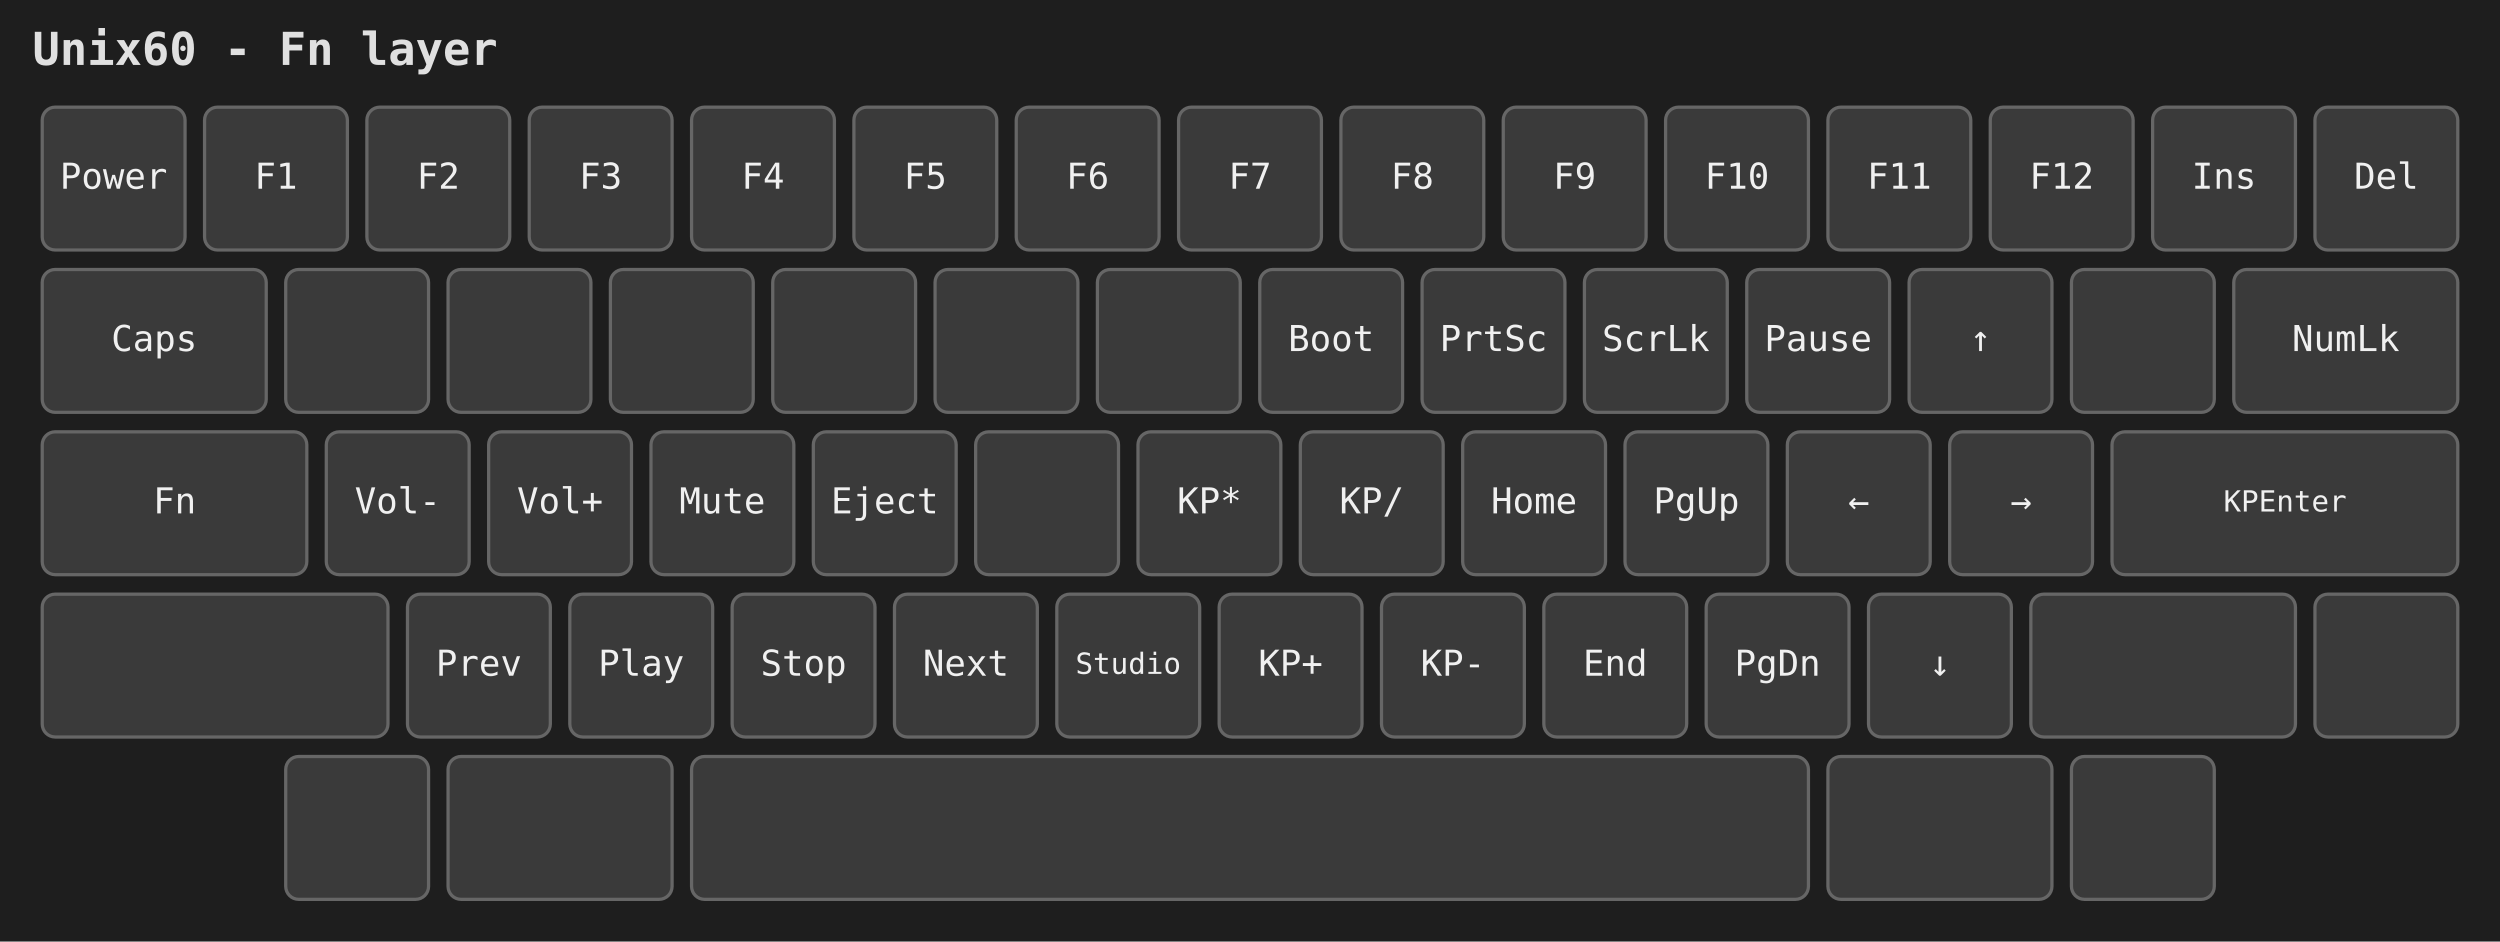
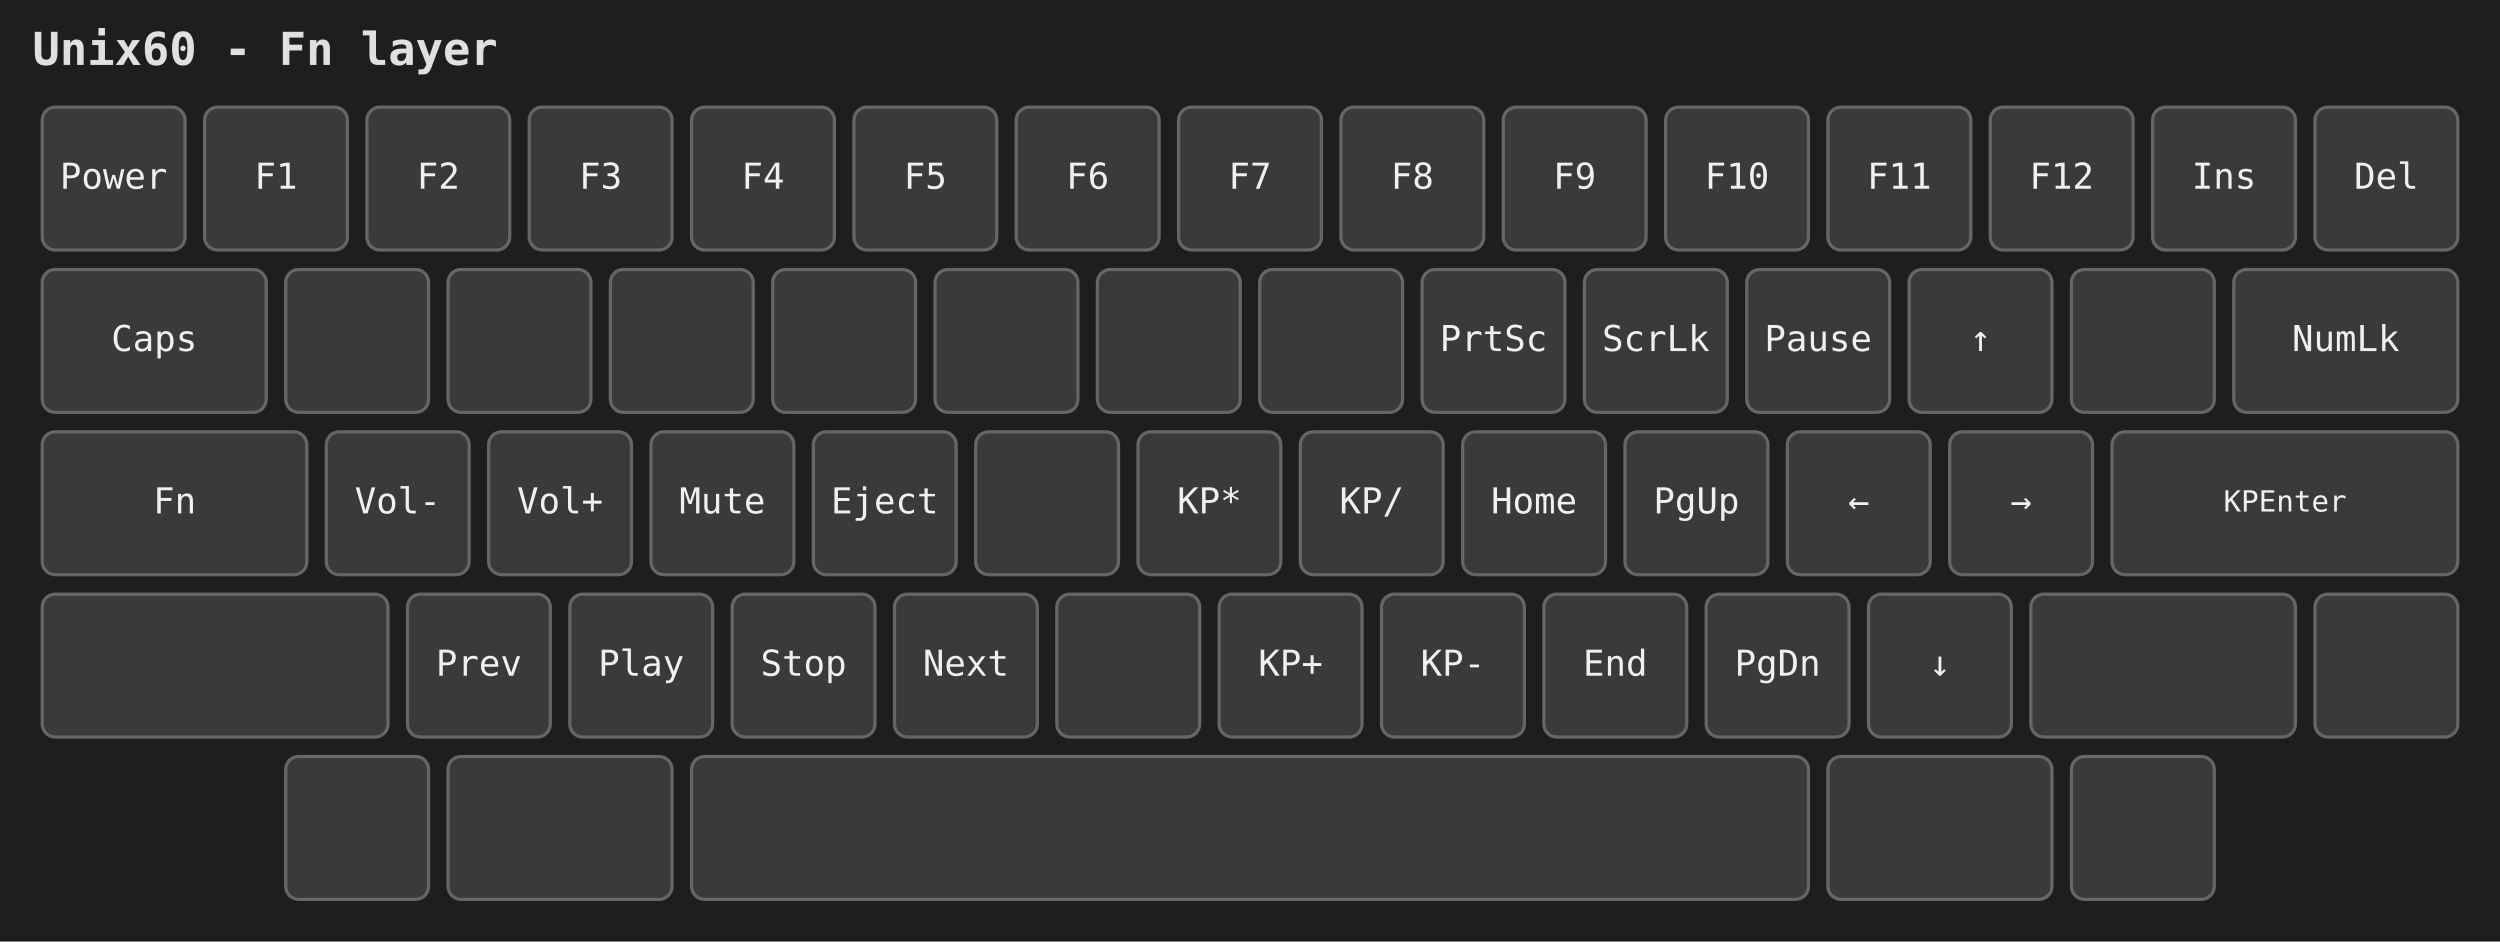
<svg xmlns="http://www.w3.org/2000/svg" viewBox="0 0 770.0 290.0" font-family="Menlo, Consolas, monospace">
  <rect x="0" y="0" width="770.0" height="290.0" fill="#1e1e1e" />
  <text x="10" y="20" fill="#e0e0e0" font-size="14" font-weight="bold">Unix60 - Fn layer</text>
  <rect x="13.0" y="33.0" width="44.0" height="44.0" rx="4" fill="#3a3a3a" stroke="#666" stroke-width="1" />
  <text x="35.0" y="55.0" fill="#f0f0f0" font-size="11" text-anchor="middle" dominant-baseline="middle">Power</text>
  <rect x="63.0" y="33.0" width="44.0" height="44.0" rx="4" fill="#3a3a3a" stroke="#666" stroke-width="1" />
  <text x="85.0" y="55.0" fill="#f0f0f0" font-size="11" text-anchor="middle" dominant-baseline="middle">F1</text>
  <rect x="113.0" y="33.0" width="44.0" height="44.0" rx="4" fill="#3a3a3a" stroke="#666" stroke-width="1" />
  <text x="135.0" y="55.0" fill="#f0f0f0" font-size="11" text-anchor="middle" dominant-baseline="middle">F2</text>
  <rect x="163.0" y="33.0" width="44.0" height="44.0" rx="4" fill="#3a3a3a" stroke="#666" stroke-width="1" />
  <text x="185.0" y="55.0" fill="#f0f0f0" font-size="11" text-anchor="middle" dominant-baseline="middle">F3</text>
  <rect x="213.0" y="33.0" width="44.0" height="44.0" rx="4" fill="#3a3a3a" stroke="#666" stroke-width="1" />
  <text x="235.0" y="55.0" fill="#f0f0f0" font-size="11" text-anchor="middle" dominant-baseline="middle">F4</text>
  <rect x="263.0" y="33.0" width="44.0" height="44.0" rx="4" fill="#3a3a3a" stroke="#666" stroke-width="1" />
  <text x="285.0" y="55.0" fill="#f0f0f0" font-size="11" text-anchor="middle" dominant-baseline="middle">F5</text>
  <rect x="313.0" y="33.0" width="44.0" height="44.0" rx="4" fill="#3a3a3a" stroke="#666" stroke-width="1" />
  <text x="335.0" y="55.0" fill="#f0f0f0" font-size="11" text-anchor="middle" dominant-baseline="middle">F6</text>
  <rect x="363.0" y="33.0" width="44.0" height="44.0" rx="4" fill="#3a3a3a" stroke="#666" stroke-width="1" />
  <text x="385.0" y="55.0" fill="#f0f0f0" font-size="11" text-anchor="middle" dominant-baseline="middle">F7</text>
  <rect x="413.0" y="33.0" width="44.0" height="44.0" rx="4" fill="#3a3a3a" stroke="#666" stroke-width="1" />
  <text x="435.0" y="55.0" fill="#f0f0f0" font-size="11" text-anchor="middle" dominant-baseline="middle">F8</text>
  <rect x="463.0" y="33.0" width="44.0" height="44.0" rx="4" fill="#3a3a3a" stroke="#666" stroke-width="1" />
  <text x="485.0" y="55.0" fill="#f0f0f0" font-size="11" text-anchor="middle" dominant-baseline="middle">F9</text>
  <rect x="513.0" y="33.0" width="44.0" height="44.0" rx="4" fill="#3a3a3a" stroke="#666" stroke-width="1" />
  <text x="535.0" y="55.0" fill="#f0f0f0" font-size="11" text-anchor="middle" dominant-baseline="middle">F10</text>
  <rect x="563.0" y="33.0" width="44.0" height="44.0" rx="4" fill="#3a3a3a" stroke="#666" stroke-width="1" />
  <text x="585.0" y="55.0" fill="#f0f0f0" font-size="11" text-anchor="middle" dominant-baseline="middle">F11</text>
  <rect x="613.0" y="33.0" width="44.0" height="44.0" rx="4" fill="#3a3a3a" stroke="#666" stroke-width="1" />
  <text x="635.0" y="55.0" fill="#f0f0f0" font-size="11" text-anchor="middle" dominant-baseline="middle">F12</text>
  <rect x="663.0" y="33.0" width="44.0" height="44.0" rx="4" fill="#3a3a3a" stroke="#666" stroke-width="1" />
  <text x="685.0" y="55.0" fill="#f0f0f0" font-size="11" text-anchor="middle" dominant-baseline="middle">Ins</text>
  <rect x="713.0" y="33.0" width="44.0" height="44.0" rx="4" fill="#3a3a3a" stroke="#666" stroke-width="1" />
  <text x="735.0" y="55.0" fill="#f0f0f0" font-size="11" text-anchor="middle" dominant-baseline="middle">Del</text>
  <rect x="13.0" y="83.0" width="69.0" height="44.0" rx="4" fill="#3a3a3a" stroke="#666" stroke-width="1" />
  <text x="47.5" y="105.0" fill="#f0f0f0" font-size="11" text-anchor="middle" dominant-baseline="middle">Caps</text>
  <rect x="88.0" y="83.0" width="44.0" height="44.0" rx="4" fill="#3a3a3a" stroke="#666" stroke-width="1" />
  <rect x="138.0" y="83.0" width="44.0" height="44.0" rx="4" fill="#3a3a3a" stroke="#666" stroke-width="1" />
  <rect x="188.0" y="83.0" width="44.0" height="44.0" rx="4" fill="#3a3a3a" stroke="#666" stroke-width="1" />
  <rect x="238.0" y="83.0" width="44.0" height="44.0" rx="4" fill="#3a3a3a" stroke="#666" stroke-width="1" />
  <rect x="288.0" y="83.0" width="44.0" height="44.0" rx="4" fill="#3a3a3a" stroke="#666" stroke-width="1" />
  <rect x="338.0" y="83.0" width="44.0" height="44.0" rx="4" fill="#3a3a3a" stroke="#666" stroke-width="1" />
  <rect x="388.0" y="83.0" width="44.0" height="44.0" rx="4" fill="#3a3a3a" stroke="#666" stroke-width="1" />
-   <text x="410.0" y="105.0" fill="#f0f0f0" font-size="11" text-anchor="middle" dominant-baseline="middle">Boot</text>
  <rect x="438.0" y="83.0" width="44.0" height="44.0" rx="4" fill="#3a3a3a" stroke="#666" stroke-width="1" />
  <text x="460.0" y="105.0" fill="#f0f0f0" font-size="11" text-anchor="middle" dominant-baseline="middle">PrtSc</text>
  <rect x="488.0" y="83.0" width="44.0" height="44.0" rx="4" fill="#3a3a3a" stroke="#666" stroke-width="1" />
  <text x="510.0" y="105.0" fill="#f0f0f0" font-size="11" text-anchor="middle" dominant-baseline="middle">ScrLk</text>
  <rect x="538.0" y="83.0" width="44.0" height="44.0" rx="4" fill="#3a3a3a" stroke="#666" stroke-width="1" />
  <text x="560.0" y="105.0" fill="#f0f0f0" font-size="11" text-anchor="middle" dominant-baseline="middle">Pause</text>
  <rect x="588.0" y="83.0" width="44.0" height="44.0" rx="4" fill="#3a3a3a" stroke="#666" stroke-width="1" />
  <text x="610.0" y="105.0" fill="#f0f0f0" font-size="11" text-anchor="middle" dominant-baseline="middle">↑</text>
  <rect x="638.0" y="83.0" width="44.0" height="44.0" rx="4" fill="#3a3a3a" stroke="#666" stroke-width="1" />
  <rect x="688.0" y="83.0" width="69.0" height="44.0" rx="4" fill="#3a3a3a" stroke="#666" stroke-width="1" />
  <text x="722.5" y="105.0" fill="#f0f0f0" font-size="11" text-anchor="middle" dominant-baseline="middle">NumLk</text>
  <rect x="13.0" y="133.0" width="81.5" height="44.0" rx="4" fill="#3a3a3a" stroke="#666" stroke-width="1" />
  <text x="53.8" y="155.0" fill="#f0f0f0" font-size="11" text-anchor="middle" dominant-baseline="middle">Fn</text>
  <rect x="100.5" y="133.0" width="44.0" height="44.0" rx="4" fill="#3a3a3a" stroke="#666" stroke-width="1" />
  <text x="122.5" y="155.0" fill="#f0f0f0" font-size="11" text-anchor="middle" dominant-baseline="middle">Vol-</text>
  <rect x="150.5" y="133.0" width="44.0" height="44.0" rx="4" fill="#3a3a3a" stroke="#666" stroke-width="1" />
  <text x="172.5" y="155.0" fill="#f0f0f0" font-size="11" text-anchor="middle" dominant-baseline="middle">Vol+</text>
  <rect x="200.5" y="133.0" width="44.0" height="44.0" rx="4" fill="#3a3a3a" stroke="#666" stroke-width="1" />
  <text x="222.5" y="155.0" fill="#f0f0f0" font-size="11" text-anchor="middle" dominant-baseline="middle">Mute</text>
  <rect x="250.5" y="133.0" width="44.0" height="44.0" rx="4" fill="#3a3a3a" stroke="#666" stroke-width="1" />
  <text x="272.5" y="155.0" fill="#f0f0f0" font-size="11" text-anchor="middle" dominant-baseline="middle">Eject</text>
  <rect x="300.5" y="133.0" width="44.0" height="44.0" rx="4" fill="#3a3a3a" stroke="#666" stroke-width="1" />
  <rect x="350.5" y="133.0" width="44.0" height="44.0" rx="4" fill="#3a3a3a" stroke="#666" stroke-width="1" />
  <text x="372.5" y="155.0" fill="#f0f0f0" font-size="11" text-anchor="middle" dominant-baseline="middle">KP*</text>
  <rect x="400.5" y="133.0" width="44.0" height="44.0" rx="4" fill="#3a3a3a" stroke="#666" stroke-width="1" />
  <text x="422.5" y="155.0" fill="#f0f0f0" font-size="11" text-anchor="middle" dominant-baseline="middle">KP/</text>
  <rect x="450.5" y="133.0" width="44.0" height="44.0" rx="4" fill="#3a3a3a" stroke="#666" stroke-width="1" />
  <text x="472.5" y="155.0" fill="#f0f0f0" font-size="11" text-anchor="middle" dominant-baseline="middle">Home</text>
  <rect x="500.5" y="133.0" width="44.0" height="44.0" rx="4" fill="#3a3a3a" stroke="#666" stroke-width="1" />
  <text x="522.5" y="155.0" fill="#f0f0f0" font-size="11" text-anchor="middle" dominant-baseline="middle">PgUp</text>
  <rect x="550.5" y="133.0" width="44.0" height="44.0" rx="4" fill="#3a3a3a" stroke="#666" stroke-width="1" />
  <text x="572.5" y="155.0" fill="#f0f0f0" font-size="11" text-anchor="middle" dominant-baseline="middle">←</text>
  <rect x="600.5" y="133.0" width="44.0" height="44.0" rx="4" fill="#3a3a3a" stroke="#666" stroke-width="1" />
  <text x="622.5" y="155.0" fill="#f0f0f0" font-size="11" text-anchor="middle" dominant-baseline="middle">→</text>
  <rect x="650.5" y="133.0" width="106.5" height="44.0" rx="4" fill="#3a3a3a" stroke="#666" stroke-width="1" />
  <text x="703.8" y="155.0" fill="#f0f0f0" font-size="9" text-anchor="middle" dominant-baseline="middle">KPEnter</text>
  <rect x="13.0" y="183.0" width="106.5" height="44.0" rx="4" fill="#3a3a3a" stroke="#666" stroke-width="1" />
  <rect x="125.5" y="183.0" width="44.0" height="44.0" rx="4" fill="#3a3a3a" stroke="#666" stroke-width="1" />
  <text x="147.5" y="205.0" fill="#f0f0f0" font-size="11" text-anchor="middle" dominant-baseline="middle">Prev</text>
  <rect x="175.5" y="183.0" width="44.0" height="44.0" rx="4" fill="#3a3a3a" stroke="#666" stroke-width="1" />
  <text x="197.5" y="205.0" fill="#f0f0f0" font-size="11" text-anchor="middle" dominant-baseline="middle">Play</text>
  <rect x="225.5" y="183.0" width="44.0" height="44.0" rx="4" fill="#3a3a3a" stroke="#666" stroke-width="1" />
  <text x="247.5" y="205.0" fill="#f0f0f0" font-size="11" text-anchor="middle" dominant-baseline="middle">Stop</text>
  <rect x="275.5" y="183.0" width="44.0" height="44.0" rx="4" fill="#3a3a3a" stroke="#666" stroke-width="1" />
  <text x="297.5" y="205.0" fill="#f0f0f0" font-size="11" text-anchor="middle" dominant-baseline="middle">Next</text>
  <rect x="325.5" y="183.0" width="44.0" height="44.0" rx="4" fill="#3a3a3a" stroke="#666" stroke-width="1" />
-   <text x="347.5" y="205.0" fill="#f0f0f0" font-size="9" text-anchor="middle" dominant-baseline="middle">Studio</text>
  <rect x="375.5" y="183.0" width="44.0" height="44.0" rx="4" fill="#3a3a3a" stroke="#666" stroke-width="1" />
  <text x="397.5" y="205.0" fill="#f0f0f0" font-size="11" text-anchor="middle" dominant-baseline="middle">KP+</text>
  <rect x="425.5" y="183.0" width="44.0" height="44.0" rx="4" fill="#3a3a3a" stroke="#666" stroke-width="1" />
  <text x="447.5" y="205.0" fill="#f0f0f0" font-size="11" text-anchor="middle" dominant-baseline="middle">KP-</text>
  <rect x="475.5" y="183.0" width="44.0" height="44.0" rx="4" fill="#3a3a3a" stroke="#666" stroke-width="1" />
  <text x="497.5" y="205.0" fill="#f0f0f0" font-size="11" text-anchor="middle" dominant-baseline="middle">End</text>
  <rect x="525.5" y="183.0" width="44.0" height="44.0" rx="4" fill="#3a3a3a" stroke="#666" stroke-width="1" />
  <text x="547.5" y="205.0" fill="#f0f0f0" font-size="11" text-anchor="middle" dominant-baseline="middle">PgDn</text>
  <rect x="575.5" y="183.0" width="44.0" height="44.0" rx="4" fill="#3a3a3a" stroke="#666" stroke-width="1" />
  <text x="597.5" y="205.0" fill="#f0f0f0" font-size="11" text-anchor="middle" dominant-baseline="middle">↓</text>
  <rect x="625.5" y="183.0" width="81.5" height="44.0" rx="4" fill="#3a3a3a" stroke="#666" stroke-width="1" />
  <rect x="713.0" y="183.0" width="44.0" height="44.0" rx="4" fill="#3a3a3a" stroke="#666" stroke-width="1" />
  <rect x="88.0" y="233.0" width="44.0" height="44.0" rx="4" fill="#3a3a3a" stroke="#666" stroke-width="1" />
  <rect x="138.0" y="233.0" width="69.0" height="44.0" rx="4" fill="#3a3a3a" stroke="#666" stroke-width="1" />
  <rect x="213.0" y="233.0" width="344.0" height="44.0" rx="4" fill="#3a3a3a" stroke="#666" stroke-width="1" />
  <rect x="563.0" y="233.0" width="69.0" height="44.0" rx="4" fill="#3a3a3a" stroke="#666" stroke-width="1" />
  <rect x="638.0" y="233.0" width="44.0" height="44.0" rx="4" fill="#3a3a3a" stroke="#666" stroke-width="1" />
</svg>
